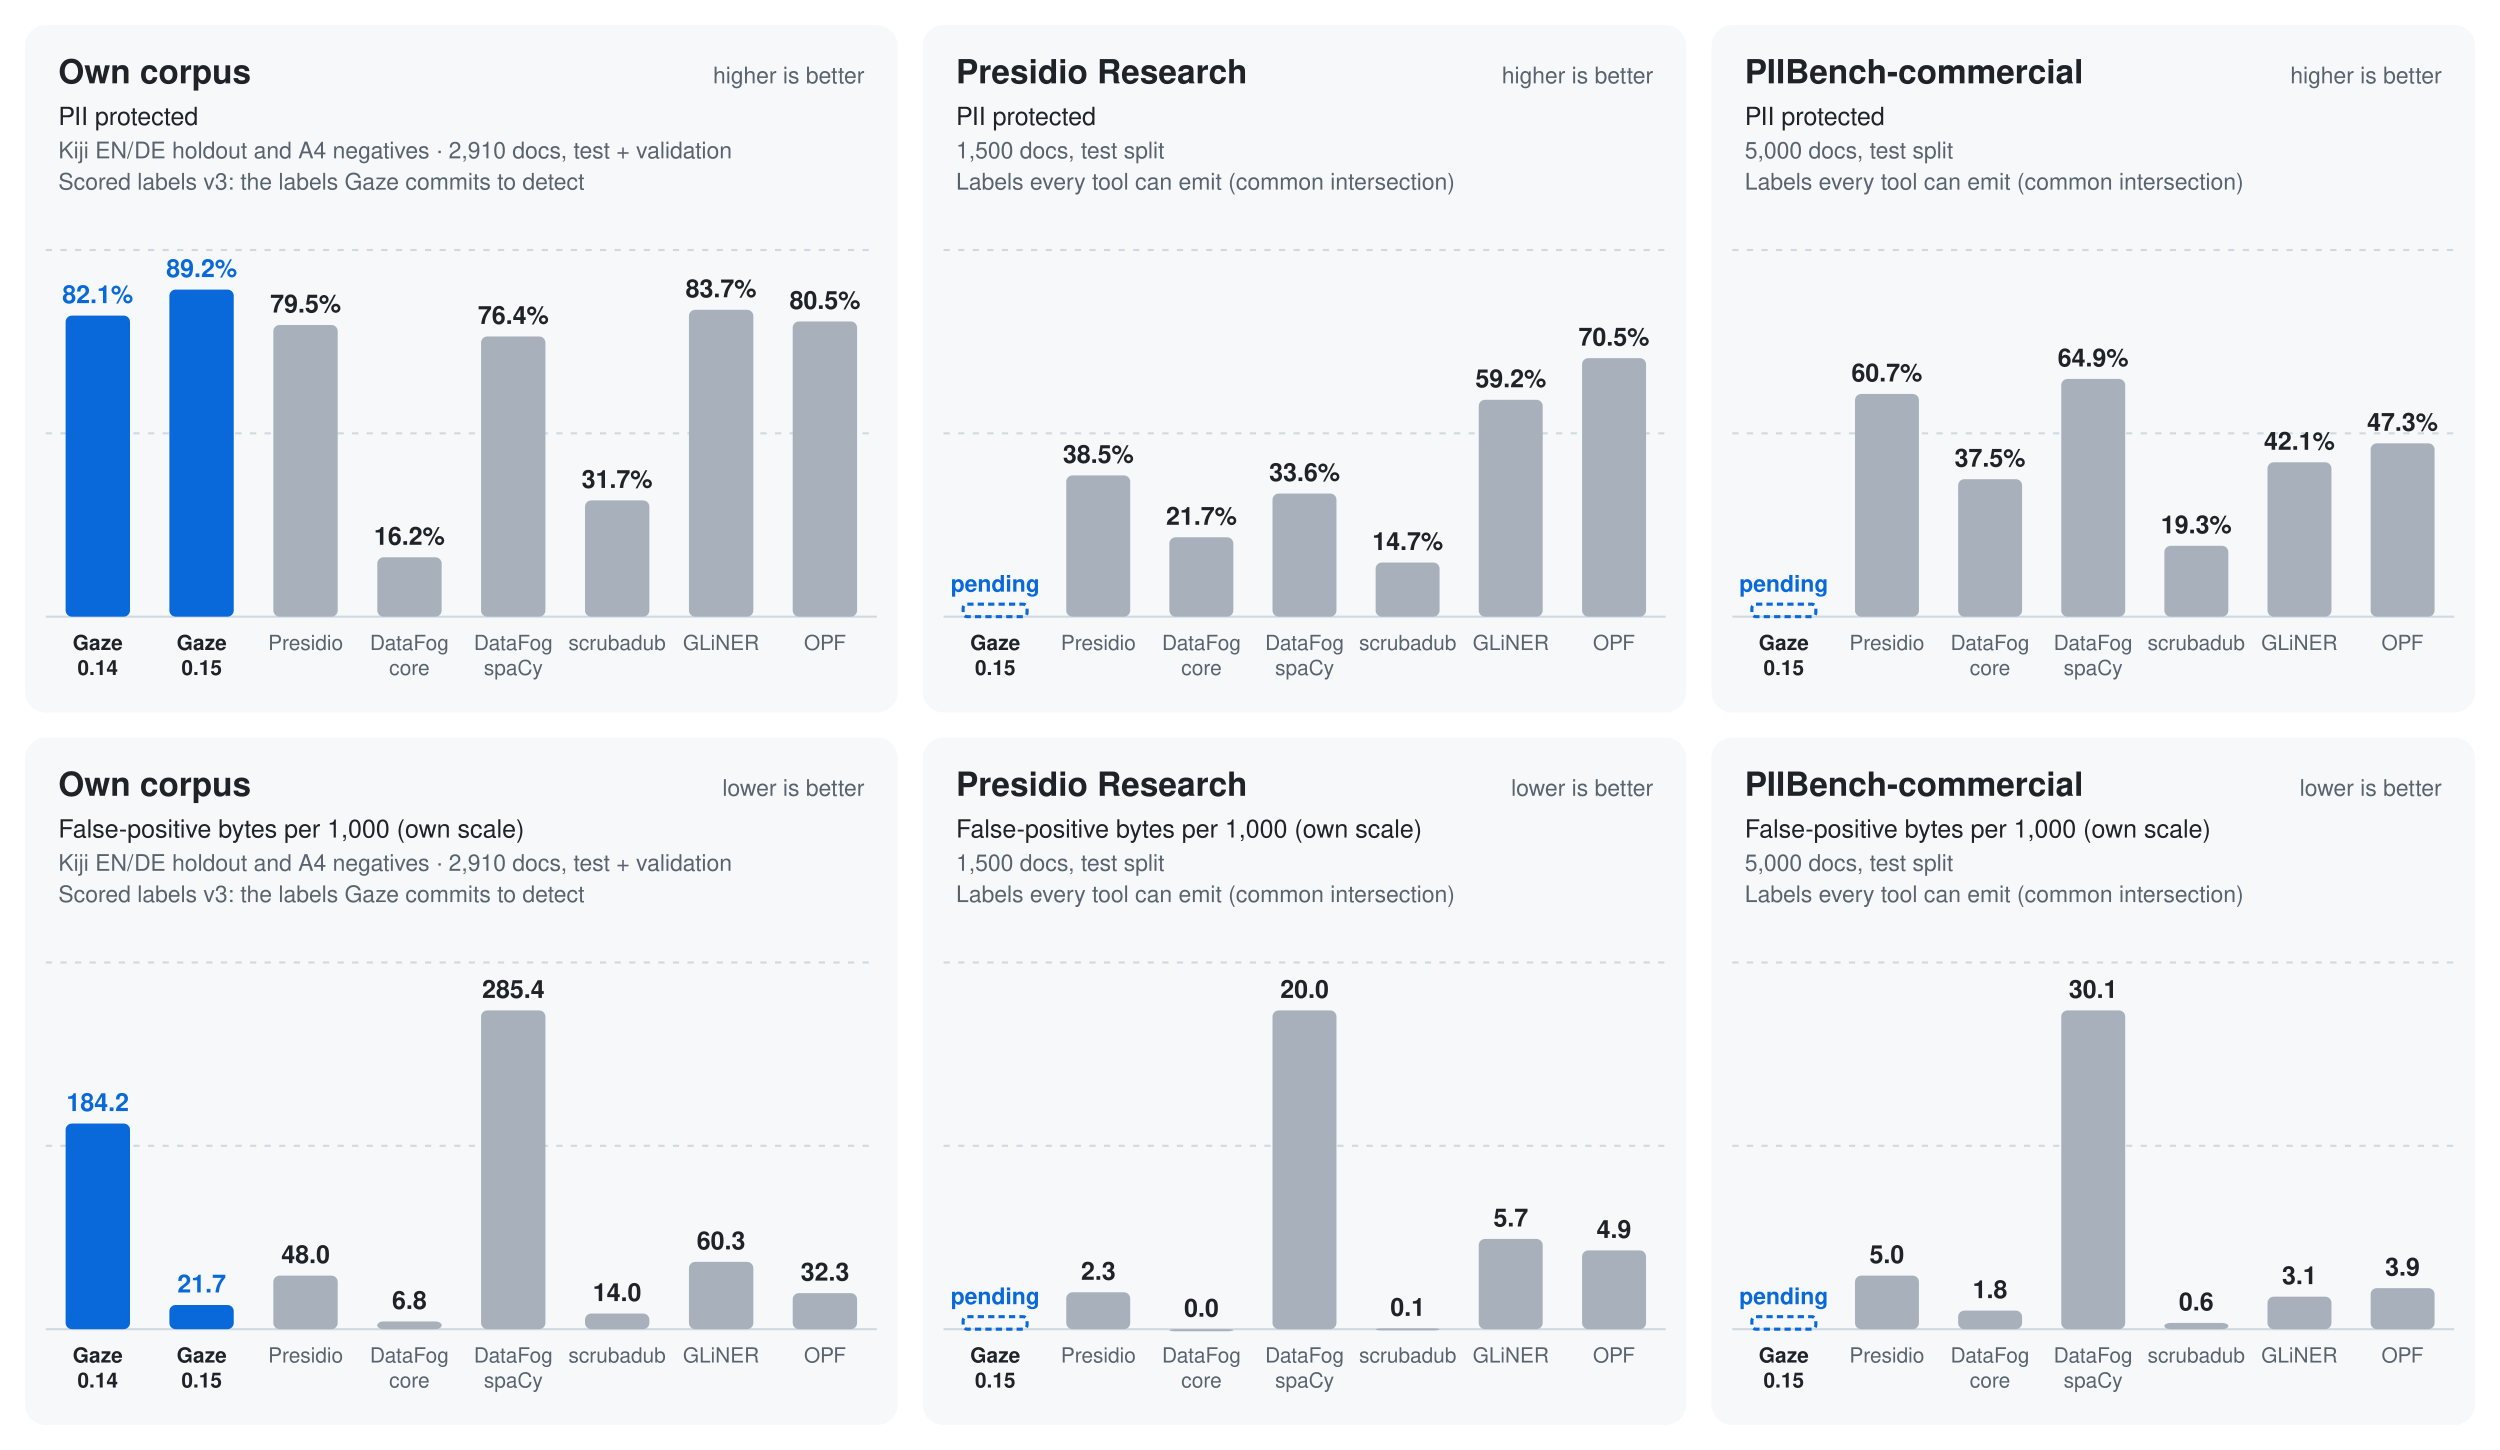
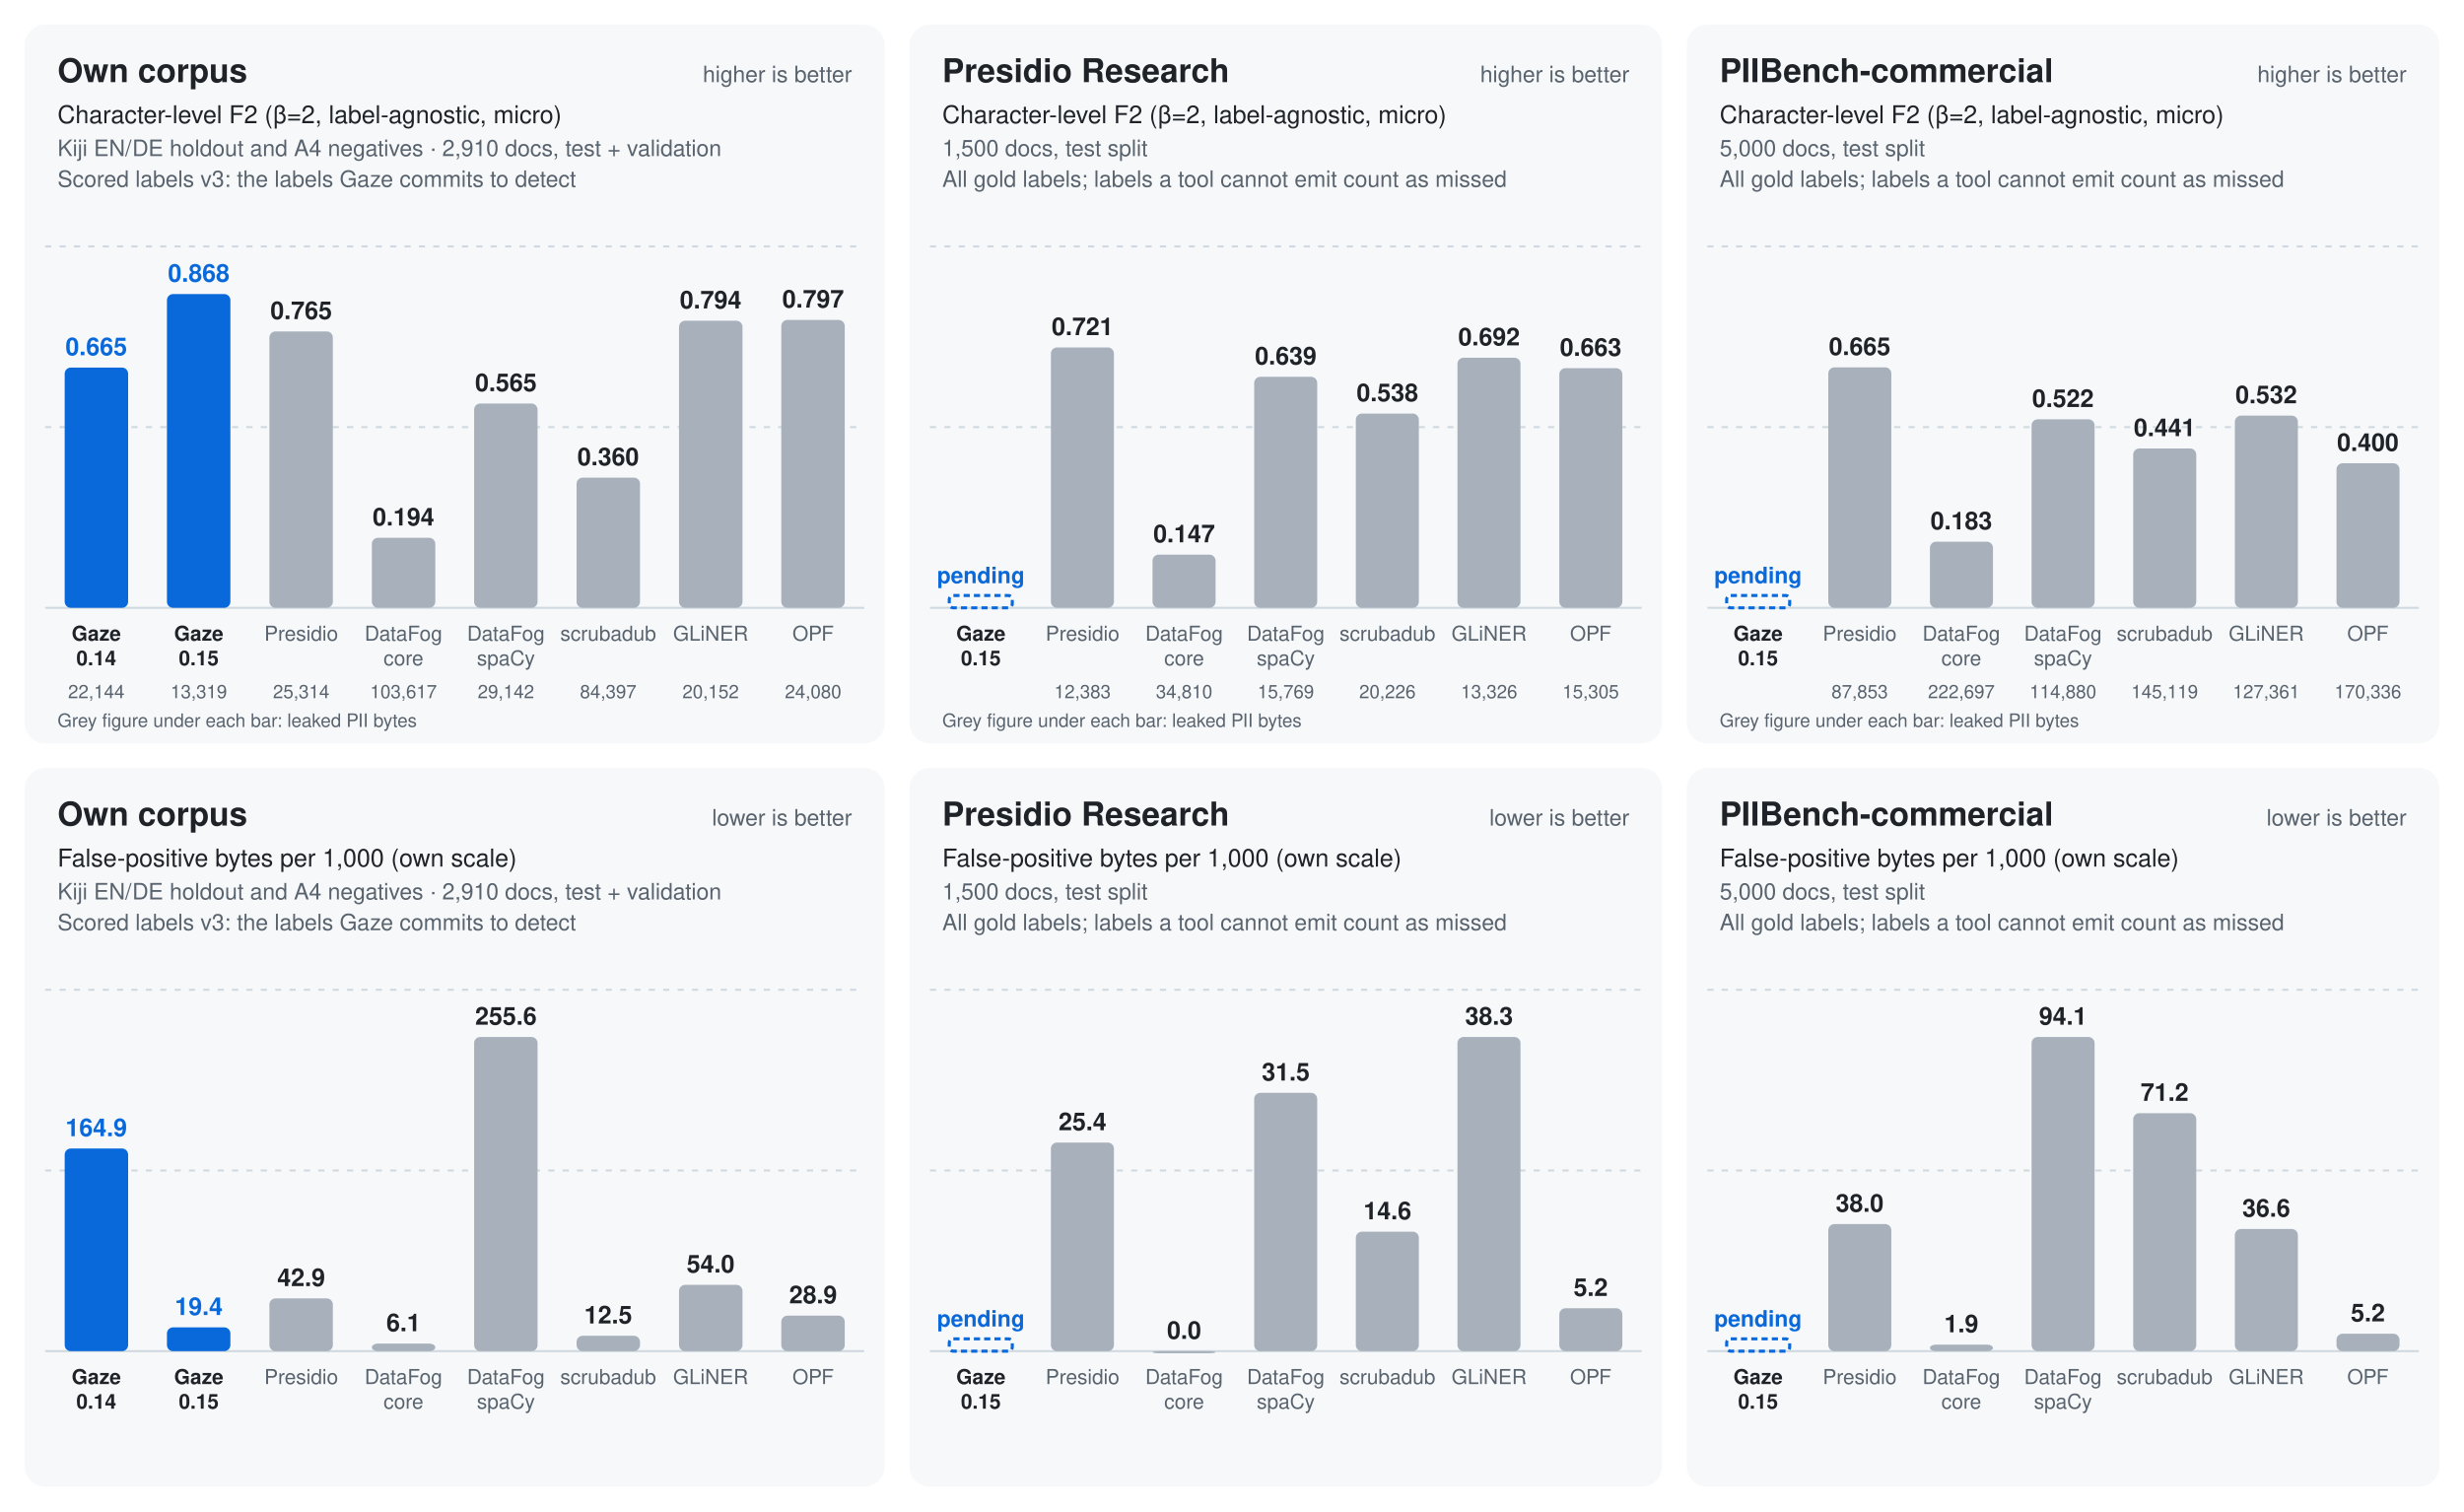
- <svg xmlns="http://www.w3.org/2000/svg" viewBox="0 0 1200 696" width="1200" height="696" font-family="-apple-system,BlinkMacSystemFont,'Segoe UI',Helvetica,Arial,sans-serif" role="img" aria-label="Benchmark panels for own corpus, Presidio Research and PIIBench-commercial: PII protected percent (higher is better) and false-positive bytes per 1,000 bytes (lower is better), Gaze release against declared competitor configurations.">
-   <rect x="12.0" y="12" width="418.9" height="330" rx="10" fill="#f6f8fa" />
+ <svg xmlns="http://www.w3.org/2000/svg" viewBox="0 0 1200 736" width="1200" height="736" font-family="-apple-system,BlinkMacSystemFont,'Segoe UI',Helvetica,Arial,sans-serif" role="img" aria-label="Benchmark panels for own corpus, Presidio Research and PIIBench-commercial: character-level F2 (higher is better) with leaked PII bytes under each bar, and false-positive bytes per 1,000 bytes (lower is better), Gaze release against declared competitor configurations.">
+   <rect x="12.0" y="12" width="418.9" height="350" rx="10" fill="#f6f8fa" />
  <text x="28.0" y="40" font-size="16" font-weight="700" fill="#1f2328">Own corpus</text>
  <text x="414.9" y="40" font-size="11" text-anchor="end" fill="#59636e">higher is better</text>
-   <text x="28.0" y="60" font-size="12" fill="#1f2328">PII protected</text>
+   <text x="28.0" y="60" font-size="12" fill="#1f2328">Character-level F2 (β=2, label-agnostic, micro)</text>
  <text x="28.0" y="76" font-size="11" fill="#59636e">Kiji EN/DE holdout and A4 negatives · 2,910 docs, test + validation</text>
  <text x="28.0" y="91" font-size="11" fill="#59636e">Scored labels v3: the labels Gaze commits to detect</text>
  <line x1="22.0" x2="420.9" y1="296.0" y2="296.0" stroke="#d1d9e0" stroke-width="1" />
  <line x1="22.0" x2="420.9" y1="208.0" y2="208.0" stroke="#d1d9e0" stroke-width="1" stroke-dasharray="3 4" />
  <line x1="22.0" x2="420.9" y1="120.0" y2="120.0" stroke="#d1d9e0" stroke-width="1" stroke-dasharray="3 4" />
-   <rect x="31.5" y="151.5" width="30.9" height="144.5" rx="3" fill="#0969da" />
-   <text x="46.9" y="145.5" font-size="12" font-weight="700" text-anchor="middle" fill="#0969da">82.1%</text>
+   <rect x="31.5" y="179.0" width="30.9" height="117.0" rx="3" fill="#0969da" />
+   <text x="46.9" y="173.0" font-size="12" font-weight="700" text-anchor="middle" fill="#0969da">0.665</text>
  <text x="46.9" y="312" font-size="10" font-weight="600" text-anchor="middle" fill="#1f2328">Gaze</text>
  <text x="46.9" y="324" font-size="10" font-weight="600" text-anchor="middle" fill="#1f2328">0.14</text>
-   <rect x="81.3" y="139.0" width="30.9" height="157.0" rx="3" fill="#0969da" />
-   <text x="96.8" y="133.0" font-size="12" font-weight="700" text-anchor="middle" fill="#0969da">89.2%</text>
+   <text x="46.9" y="340.0" font-size="9" text-anchor="middle" fill="#59636e">22,144</text>
+   <rect x="81.3" y="143.2" width="30.9" height="152.8" rx="3" fill="#0969da" />
+   <text x="96.8" y="137.2" font-size="12" font-weight="700" text-anchor="middle" fill="#0969da">0.868</text>
  <text x="96.8" y="312" font-size="10" font-weight="600" text-anchor="middle" fill="#1f2328">Gaze</text>
  <text x="96.8" y="324" font-size="10" font-weight="600" text-anchor="middle" fill="#1f2328">0.15</text>
-   <rect x="131.2" y="156.0" width="30.9" height="140.0" rx="3" fill="#a8b1bb" />
-   <text x="146.7" y="150.0" font-size="12" font-weight="700" text-anchor="middle" fill="#1f2328">79.5%</text>
+   <text x="96.8" y="340.0" font-size="9" text-anchor="middle" fill="#59636e">13,319</text>
+   <rect x="131.2" y="161.4" width="30.9" height="134.6" rx="3" fill="#a8b1bb" />
+   <text x="146.7" y="155.4" font-size="12" font-weight="700" text-anchor="middle" fill="#1f2328">0.765</text>
  <text x="146.7" y="312" font-size="10" font-weight="400" text-anchor="middle" fill="#59636e" textLength="43.9" lengthAdjust="spacingAndGlyphs">Presidio</text>
-   <rect x="181.1" y="267.5" width="30.9" height="28.5" rx="3" fill="#a8b1bb" />
-   <text x="196.5" y="261.5" font-size="12" font-weight="700" text-anchor="middle" fill="#1f2328">16.2%</text>
+   <text x="146.7" y="340.0" font-size="9" text-anchor="middle" fill="#59636e">25,314</text>
+   <rect x="181.1" y="261.9" width="30.9" height="34.1" rx="3" fill="#a8b1bb" />
+   <text x="196.5" y="255.9" font-size="12" font-weight="700" text-anchor="middle" fill="#1f2328">0.194</text>
  <text x="196.5" y="312" font-size="10" font-weight="400" text-anchor="middle" fill="#59636e">DataFog</text>
  <text x="196.5" y="324" font-size="10" font-weight="400" text-anchor="middle" fill="#59636e">core</text>
-   <rect x="230.9" y="161.5" width="30.9" height="134.5" rx="3" fill="#a8b1bb" />
-   <text x="246.4" y="155.5" font-size="12" font-weight="700" text-anchor="middle" fill="#1f2328">76.4%</text>
+   <text x="196.5" y="340.0" font-size="9" text-anchor="middle" fill="#59636e">103,617</text>
+   <rect x="230.9" y="196.5" width="30.9" height="99.5" rx="3" fill="#a8b1bb" />
+   <text x="246.4" y="190.5" font-size="12" font-weight="700" text-anchor="middle" fill="#1f2328">0.565</text>
  <text x="246.4" y="312" font-size="10" font-weight="400" text-anchor="middle" fill="#59636e">DataFog</text>
  <text x="246.4" y="324" font-size="10" font-weight="400" text-anchor="middle" fill="#59636e">spaCy</text>
-   <rect x="280.8" y="240.2" width="30.9" height="55.8" rx="3" fill="#a8b1bb" />
-   <text x="296.2" y="234.2" font-size="12" font-weight="700" text-anchor="middle" fill="#1f2328">31.7%</text>
+   <text x="246.4" y="340.0" font-size="9" text-anchor="middle" fill="#59636e">29,142</text>
+   <rect x="280.8" y="232.6" width="30.9" height="63.4" rx="3" fill="#a8b1bb" />
+   <text x="296.2" y="226.6" font-size="12" font-weight="700" text-anchor="middle" fill="#1f2328">0.360</text>
  <text x="296.2" y="312" font-size="10" font-weight="400" text-anchor="middle" fill="#59636e" textLength="43.9" lengthAdjust="spacingAndGlyphs">scrubadub</text>
-   <rect x="330.7" y="148.7" width="30.9" height="147.3" rx="3" fill="#a8b1bb" />
-   <text x="346.1" y="142.7" font-size="12" font-weight="700" text-anchor="middle" fill="#1f2328">83.7%</text>
+   <text x="296.2" y="340.0" font-size="9" text-anchor="middle" fill="#59636e">84,397</text>
+   <rect x="330.7" y="156.2" width="30.9" height="139.8" rx="3" fill="#a8b1bb" />
+   <text x="346.1" y="150.2" font-size="12" font-weight="700" text-anchor="middle" fill="#1f2328">0.794</text>
  <text x="346.1" y="312" font-size="10" font-weight="400" text-anchor="middle" fill="#59636e">GLiNER</text>
-   <rect x="380.5" y="154.3" width="30.9" height="141.7" rx="3" fill="#a8b1bb" />
-   <text x="396.0" y="148.3" font-size="12" font-weight="700" text-anchor="middle" fill="#1f2328">80.5%</text>
+   <text x="346.1" y="340.0" font-size="9" text-anchor="middle" fill="#59636e">20,152</text>
+   <rect x="380.5" y="155.8" width="30.9" height="140.2" rx="3" fill="#a8b1bb" />
+   <text x="396.0" y="149.8" font-size="12" font-weight="700" text-anchor="middle" fill="#1f2328">0.797</text>
  <text x="396.0" y="312" font-size="10" font-weight="400" text-anchor="middle" fill="#59636e">OPF</text>
-   <rect x="442.9" y="12" width="366.5" height="330" rx="10" fill="#f6f8fa" />
+   <text x="396.0" y="340.0" font-size="9" text-anchor="middle" fill="#59636e">24,080</text>
+   <text x="28.0" y="354" font-size="9" fill="#59636e">Grey figure under each bar: leaked PII bytes</text>
+   <rect x="442.9" y="12" width="366.5" height="350" rx="10" fill="#f6f8fa" />
  <text x="458.9" y="40" font-size="16" font-weight="700" fill="#1f2328">Presidio Research</text>
  <text x="793.5" y="40" font-size="11" text-anchor="end" fill="#59636e">higher is better</text>
-   <text x="458.9" y="60" font-size="12" fill="#1f2328">PII protected</text>
+   <text x="458.9" y="60" font-size="12" fill="#1f2328">Character-level F2 (β=2, label-agnostic, micro)</text>
  <text x="458.9" y="76" font-size="11" fill="#59636e">1,500 docs, test split</text>
-   <text x="458.9" y="91" font-size="11" fill="#59636e">Labels every tool can emit (common intersection)</text>
+   <text x="458.9" y="91" font-size="11" fill="#59636e">All gold labels; labels a tool cannot emit count as missed</text>
  <line x1="452.9" x2="799.5" y1="296.0" y2="296.0" stroke="#d1d9e0" stroke-width="1" />
  <line x1="452.9" x2="799.5" y1="208.0" y2="208.0" stroke="#d1d9e0" stroke-width="1" stroke-dasharray="3 4" />
  <line x1="452.9" x2="799.5" y1="120.0" y2="120.0" stroke="#d1d9e0" stroke-width="1" stroke-dasharray="3 4" />
  <rect x="462.3" y="290.0" width="30.7" height="6" rx="2" fill="none" stroke="#0969da" stroke-width="1.5" stroke-dasharray="3 2" />
  <text x="477.7" y="284.0" font-size="11" font-weight="700" text-anchor="middle" fill="#0969da">pending</text>
  <text x="477.7" y="312" font-size="10" font-weight="600" text-anchor="middle" fill="#1f2328">Gaze</text>
  <text x="477.7" y="324" font-size="10" font-weight="600" text-anchor="middle" fill="#1f2328">0.15</text>
-   <rect x="511.8" y="228.2" width="30.7" height="67.8" rx="3" fill="#a8b1bb" />
-   <text x="527.2" y="222.2" font-size="12" font-weight="700" text-anchor="middle" fill="#1f2328">38.5%</text>
+   <rect x="511.8" y="169.2" width="30.7" height="126.8" rx="3" fill="#a8b1bb" />
+   <text x="527.2" y="163.2" font-size="12" font-weight="700" text-anchor="middle" fill="#1f2328">0.721</text>
  <text x="527.2" y="312" font-size="10" font-weight="400" text-anchor="middle" fill="#59636e" textLength="43.5" lengthAdjust="spacingAndGlyphs">Presidio</text>
-   <rect x="561.3" y="257.9" width="30.7" height="38.1" rx="3" fill="#a8b1bb" />
-   <text x="576.7" y="251.9" font-size="12" font-weight="700" text-anchor="middle" fill="#1f2328">21.7%</text>
+   <text x="527.2" y="340.0" font-size="9" text-anchor="middle" fill="#59636e">12,383</text>
+   <rect x="561.3" y="270.1" width="30.7" height="25.9" rx="3" fill="#a8b1bb" />
+   <text x="576.7" y="264.1" font-size="12" font-weight="700" text-anchor="middle" fill="#1f2328">0.147</text>
  <text x="576.7" y="312" font-size="10" font-weight="400" text-anchor="middle" fill="#59636e">DataFog</text>
  <text x="576.7" y="324" font-size="10" font-weight="400" text-anchor="middle" fill="#59636e">core</text>
-   <rect x="610.8" y="236.9" width="30.7" height="59.1" rx="3" fill="#a8b1bb" />
-   <text x="626.2" y="230.9" font-size="12" font-weight="700" text-anchor="middle" fill="#1f2328">33.6%</text>
+   <text x="576.7" y="340.0" font-size="9" text-anchor="middle" fill="#59636e">34,810</text>
+   <rect x="610.8" y="183.5" width="30.7" height="112.5" rx="3" fill="#a8b1bb" />
+   <text x="626.2" y="177.5" font-size="12" font-weight="700" text-anchor="middle" fill="#1f2328">0.639</text>
  <text x="626.2" y="312" font-size="10" font-weight="400" text-anchor="middle" fill="#59636e">DataFog</text>
  <text x="626.2" y="324" font-size="10" font-weight="400" text-anchor="middle" fill="#59636e">spaCy</text>
-   <rect x="660.3" y="270.0" width="30.7" height="26.0" rx="3" fill="#a8b1bb" />
-   <text x="675.7" y="264.0" font-size="12" font-weight="700" text-anchor="middle" fill="#1f2328">14.7%</text>
+   <text x="626.2" y="340.0" font-size="9" text-anchor="middle" fill="#59636e">15,769</text>
+   <rect x="660.3" y="201.4" width="30.7" height="94.6" rx="3" fill="#a8b1bb" />
+   <text x="675.7" y="195.4" font-size="12" font-weight="700" text-anchor="middle" fill="#1f2328">0.538</text>
  <text x="675.7" y="312" font-size="10" font-weight="400" text-anchor="middle" fill="#59636e" textLength="43.5" lengthAdjust="spacingAndGlyphs">scrubadub</text>
-   <rect x="709.8" y="191.9" width="30.7" height="104.1" rx="3" fill="#a8b1bb" />
-   <text x="725.2" y="185.9" font-size="12" font-weight="700" text-anchor="middle" fill="#1f2328">59.2%</text>
+   <text x="675.7" y="340.0" font-size="9" text-anchor="middle" fill="#59636e">20,226</text>
+   <rect x="709.8" y="174.2" width="30.7" height="121.8" rx="3" fill="#a8b1bb" />
+   <text x="725.2" y="168.2" font-size="12" font-weight="700" text-anchor="middle" fill="#1f2328">0.692</text>
  <text x="725.2" y="312" font-size="10" font-weight="400" text-anchor="middle" fill="#59636e">GLiNER</text>
-   <rect x="759.4" y="171.9" width="30.7" height="124.1" rx="3" fill="#a8b1bb" />
-   <text x="774.7" y="165.9" font-size="12" font-weight="700" text-anchor="middle" fill="#1f2328">70.5%</text>
+   <text x="725.2" y="340.0" font-size="9" text-anchor="middle" fill="#59636e">13,326</text>
+   <rect x="759.4" y="179.3" width="30.7" height="116.7" rx="3" fill="#a8b1bb" />
+   <text x="774.7" y="173.3" font-size="12" font-weight="700" text-anchor="middle" fill="#1f2328">0.663</text>
  <text x="774.7" y="312" font-size="10" font-weight="400" text-anchor="middle" fill="#59636e">OPF</text>
-   <rect x="821.5" y="12" width="366.5" height="330" rx="10" fill="#f6f8fa" />
+   <text x="774.7" y="340.0" font-size="9" text-anchor="middle" fill="#59636e">15,305</text>
+   <text x="458.9" y="354" font-size="9" fill="#59636e">Grey figure under each bar: leaked PII bytes</text>
+   <rect x="821.5" y="12" width="366.5" height="350" rx="10" fill="#f6f8fa" />
  <text x="837.5" y="40" font-size="16" font-weight="700" fill="#1f2328">PIIBench-commercial</text>
  <text x="1172.0" y="40" font-size="11" text-anchor="end" fill="#59636e">higher is better</text>
-   <text x="837.5" y="60" font-size="12" fill="#1f2328">PII protected</text>
+   <text x="837.5" y="60" font-size="12" fill="#1f2328">Character-level F2 (β=2, label-agnostic, micro)</text>
  <text x="837.5" y="76" font-size="11" fill="#59636e">5,000 docs, test split</text>
-   <text x="837.5" y="91" font-size="11" fill="#59636e">Labels every tool can emit (common intersection)</text>
+   <text x="837.5" y="91" font-size="11" fill="#59636e">All gold labels; labels a tool cannot emit count as missed</text>
  <line x1="831.5" x2="1178.0" y1="296.0" y2="296.0" stroke="#d1d9e0" stroke-width="1" />
  <line x1="831.5" x2="1178.0" y1="208.0" y2="208.0" stroke="#d1d9e0" stroke-width="1" stroke-dasharray="3 4" />
  <line x1="831.5" x2="1178.0" y1="120.0" y2="120.0" stroke="#d1d9e0" stroke-width="1" stroke-dasharray="3 4" />
  <rect x="840.9" y="290.0" width="30.7" height="6" rx="2" fill="none" stroke="#0969da" stroke-width="1.5" stroke-dasharray="3 2" />
  <text x="856.2" y="284.0" font-size="11" font-weight="700" text-anchor="middle" fill="#0969da">pending</text>
  <text x="856.2" y="312" font-size="10" font-weight="600" text-anchor="middle" fill="#1f2328">Gaze</text>
  <text x="856.2" y="324" font-size="10" font-weight="600" text-anchor="middle" fill="#1f2328">0.15</text>
-   <rect x="890.4" y="189.1" width="30.7" height="106.9" rx="3" fill="#a8b1bb" />
-   <text x="905.7" y="183.1" font-size="12" font-weight="700" text-anchor="middle" fill="#1f2328">60.7%</text>
+   <rect x="890.4" y="178.9" width="30.7" height="117.1" rx="3" fill="#a8b1bb" />
+   <text x="905.7" y="172.9" font-size="12" font-weight="700" text-anchor="middle" fill="#1f2328">0.665</text>
  <text x="905.7" y="312" font-size="10" font-weight="400" text-anchor="middle" fill="#59636e" textLength="43.5" lengthAdjust="spacingAndGlyphs">Presidio</text>
-   <rect x="939.9" y="230.0" width="30.7" height="66.0" rx="3" fill="#a8b1bb" />
-   <text x="955.2" y="224.0" font-size="12" font-weight="700" text-anchor="middle" fill="#1f2328">37.5%</text>
+   <text x="905.7" y="340.0" font-size="9" text-anchor="middle" fill="#59636e">87,853</text>
+   <rect x="939.9" y="263.8" width="30.7" height="32.2" rx="3" fill="#a8b1bb" />
+   <text x="955.2" y="257.8" font-size="12" font-weight="700" text-anchor="middle" fill="#1f2328">0.183</text>
  <text x="955.2" y="312" font-size="10" font-weight="400" text-anchor="middle" fill="#59636e">DataFog</text>
  <text x="955.2" y="324" font-size="10" font-weight="400" text-anchor="middle" fill="#59636e">core</text>
-   <rect x="989.4" y="181.9" width="30.7" height="114.1" rx="3" fill="#a8b1bb" />
-   <text x="1004.7" y="175.9" font-size="12" font-weight="700" text-anchor="middle" fill="#1f2328">64.9%</text>
+   <text x="955.2" y="340.0" font-size="9" text-anchor="middle" fill="#59636e">222,697</text>
+   <rect x="989.4" y="204.2" width="30.7" height="91.8" rx="3" fill="#a8b1bb" />
+   <text x="1004.7" y="198.2" font-size="12" font-weight="700" text-anchor="middle" fill="#1f2328">0.522</text>
  <text x="1004.7" y="312" font-size="10" font-weight="400" text-anchor="middle" fill="#59636e">DataFog</text>
  <text x="1004.7" y="324" font-size="10" font-weight="400" text-anchor="middle" fill="#59636e">spaCy</text>
-   <rect x="1038.9" y="262.0" width="30.7" height="34.0" rx="3" fill="#a8b1bb" />
-   <text x="1054.2" y="256.0" font-size="12" font-weight="700" text-anchor="middle" fill="#1f2328">19.3%</text>
+   <text x="1004.7" y="340.0" font-size="9" text-anchor="middle" fill="#59636e">114,880</text>
+   <rect x="1038.9" y="218.4" width="30.7" height="77.6" rx="3" fill="#a8b1bb" />
+   <text x="1054.2" y="212.4" font-size="12" font-weight="700" text-anchor="middle" fill="#1f2328">0.441</text>
  <text x="1054.2" y="312" font-size="10" font-weight="400" text-anchor="middle" fill="#59636e" textLength="43.5" lengthAdjust="spacingAndGlyphs">scrubadub</text>
-   <rect x="1088.4" y="221.9" width="30.7" height="74.1" rx="3" fill="#a8b1bb" />
-   <text x="1103.7" y="215.9" font-size="12" font-weight="700" text-anchor="middle" fill="#1f2328">42.1%</text>
+   <text x="1054.2" y="340.0" font-size="9" text-anchor="middle" fill="#59636e">145,119</text>
+   <rect x="1088.4" y="202.4" width="30.7" height="93.6" rx="3" fill="#a8b1bb" />
+   <text x="1103.7" y="196.4" font-size="12" font-weight="700" text-anchor="middle" fill="#1f2328">0.532</text>
  <text x="1103.7" y="312" font-size="10" font-weight="400" text-anchor="middle" fill="#59636e">GLiNER</text>
-   <rect x="1137.9" y="212.8" width="30.7" height="83.2" rx="3" fill="#a8b1bb" />
-   <text x="1153.2" y="206.8" font-size="12" font-weight="700" text-anchor="middle" fill="#1f2328">47.3%</text>
+   <text x="1103.7" y="340.0" font-size="9" text-anchor="middle" fill="#59636e">127,361</text>
+   <rect x="1137.9" y="225.6" width="30.7" height="70.4" rx="3" fill="#a8b1bb" />
+   <text x="1153.2" y="219.6" font-size="12" font-weight="700" text-anchor="middle" fill="#1f2328">0.400</text>
  <text x="1153.2" y="312" font-size="10" font-weight="400" text-anchor="middle" fill="#59636e">OPF</text>
-   <rect x="12.0" y="354" width="418.9" height="330" rx="10" fill="#f6f8fa" />
-   <text x="28.0" y="382" font-size="16" font-weight="700" fill="#1f2328">Own corpus</text>
-   <text x="414.9" y="382" font-size="11" text-anchor="end" fill="#59636e">lower is better</text>
-   <text x="28.0" y="402" font-size="12" fill="#1f2328">False-positive bytes per 1,000 (own scale)</text>
-   <text x="28.0" y="418" font-size="11" fill="#59636e">Kiji EN/DE holdout and A4 negatives · 2,910 docs, test + validation</text>
-   <text x="28.0" y="433" font-size="11" fill="#59636e">Scored labels v3: the labels Gaze commits to detect</text>
-   <line x1="22.0" x2="420.9" y1="638.0" y2="638.0" stroke="#d1d9e0" stroke-width="1" />
-   <line x1="22.0" x2="420.9" y1="550.0" y2="550.0" stroke="#d1d9e0" stroke-width="1" stroke-dasharray="3 4" />
-   <line x1="22.0" x2="420.9" y1="462.0" y2="462.0" stroke="#d1d9e0" stroke-width="1" stroke-dasharray="3 4" />
-   <rect x="31.5" y="539.3" width="30.9" height="98.7" rx="3" fill="#0969da" />
-   <text x="46.9" y="533.3" font-size="12" font-weight="700" text-anchor="middle" fill="#0969da">184.2</text>
-   <text x="46.9" y="654" font-size="10" font-weight="600" text-anchor="middle" fill="#1f2328">Gaze</text>
-   <text x="46.9" y="666" font-size="10" font-weight="600" text-anchor="middle" fill="#1f2328">0.14</text>
-   <rect x="81.3" y="626.4" width="30.9" height="11.6" rx="3" fill="#0969da" />
-   <text x="96.8" y="620.4" font-size="12" font-weight="700" text-anchor="middle" fill="#0969da">21.7</text>
-   <text x="96.8" y="654" font-size="10" font-weight="600" text-anchor="middle" fill="#1f2328">Gaze</text>
-   <text x="96.8" y="666" font-size="10" font-weight="600" text-anchor="middle" fill="#1f2328">0.15</text>
-   <rect x="131.2" y="612.3" width="30.9" height="25.7" rx="3" fill="#a8b1bb" />
-   <text x="146.7" y="606.3" font-size="12" font-weight="700" text-anchor="middle" fill="#1f2328">48.0</text>
-   <text x="146.7" y="654" font-size="10" font-weight="400" text-anchor="middle" fill="#59636e" textLength="43.9" lengthAdjust="spacingAndGlyphs">Presidio</text>
-   <rect x="181.1" y="634.3" width="30.9" height="3.7" rx="3" fill="#a8b1bb" />
-   <text x="196.5" y="628.3" font-size="12" font-weight="700" text-anchor="middle" fill="#1f2328">6.8</text>
-   <text x="196.5" y="654" font-size="10" font-weight="400" text-anchor="middle" fill="#59636e">DataFog</text>
-   <text x="196.5" y="666" font-size="10" font-weight="400" text-anchor="middle" fill="#59636e">core</text>
-   <rect x="230.9" y="485.0" width="30.9" height="153.0" rx="3" fill="#a8b1bb" />
-   <text x="246.4" y="479.0" font-size="12" font-weight="700" text-anchor="middle" fill="#1f2328">285.4</text>
-   <text x="246.4" y="654" font-size="10" font-weight="400" text-anchor="middle" fill="#59636e">DataFog</text>
-   <text x="246.4" y="666" font-size="10" font-weight="400" text-anchor="middle" fill="#59636e">spaCy</text>
-   <rect x="280.8" y="630.5" width="30.9" height="7.5" rx="3" fill="#a8b1bb" />
-   <text x="296.2" y="624.5" font-size="12" font-weight="700" text-anchor="middle" fill="#1f2328">14.0</text>
-   <text x="296.2" y="654" font-size="10" font-weight="400" text-anchor="middle" fill="#59636e" textLength="43.9" lengthAdjust="spacingAndGlyphs">scrubadub</text>
-   <rect x="330.7" y="605.7" width="30.9" height="32.3" rx="3" fill="#a8b1bb" />
-   <text x="346.1" y="599.7" font-size="12" font-weight="700" text-anchor="middle" fill="#1f2328">60.3</text>
-   <text x="346.1" y="654" font-size="10" font-weight="400" text-anchor="middle" fill="#59636e">GLiNER</text>
-   <rect x="380.5" y="620.7" width="30.9" height="17.3" rx="3" fill="#a8b1bb" />
-   <text x="396.0" y="614.7" font-size="12" font-weight="700" text-anchor="middle" fill="#1f2328">32.3</text>
-   <text x="396.0" y="654" font-size="10" font-weight="400" text-anchor="middle" fill="#59636e">OPF</text>
-   <rect x="442.9" y="354" width="366.5" height="330" rx="10" fill="#f6f8fa" />
-   <text x="458.9" y="382" font-size="16" font-weight="700" fill="#1f2328">Presidio Research</text>
-   <text x="793.5" y="382" font-size="11" text-anchor="end" fill="#59636e">lower is better</text>
-   <text x="458.9" y="402" font-size="12" fill="#1f2328">False-positive bytes per 1,000 (own scale)</text>
-   <text x="458.9" y="418" font-size="11" fill="#59636e">1,500 docs, test split</text>
-   <text x="458.9" y="433" font-size="11" fill="#59636e">Labels every tool can emit (common intersection)</text>
-   <line x1="452.9" x2="799.5" y1="638.0" y2="638.0" stroke="#d1d9e0" stroke-width="1" />
-   <line x1="452.9" x2="799.5" y1="550.0" y2="550.0" stroke="#d1d9e0" stroke-width="1" stroke-dasharray="3 4" />
-   <line x1="452.9" x2="799.5" y1="462.0" y2="462.0" stroke="#d1d9e0" stroke-width="1" stroke-dasharray="3 4" />
-   <rect x="462.3" y="632.0" width="30.7" height="6" rx="2" fill="none" stroke="#0969da" stroke-width="1.5" stroke-dasharray="3 2" />
-   <text x="477.7" y="626.0" font-size="11" font-weight="700" text-anchor="middle" fill="#0969da">pending</text>
-   <text x="477.7" y="654" font-size="10" font-weight="600" text-anchor="middle" fill="#1f2328">Gaze</text>
-   <text x="477.7" y="666" font-size="10" font-weight="600" text-anchor="middle" fill="#1f2328">0.15</text>
-   <rect x="511.8" y="620.3" width="30.7" height="17.7" rx="3" fill="#a8b1bb" />
-   <text x="527.2" y="614.3" font-size="12" font-weight="700" text-anchor="middle" fill="#1f2328">2.3</text>
-   <text x="527.2" y="654" font-size="10" font-weight="400" text-anchor="middle" fill="#59636e" textLength="43.5" lengthAdjust="spacingAndGlyphs">Presidio</text>
-   <rect x="561.3" y="638.0" width="30.7" height="1.0" rx="3" fill="#a8b1bb" />
-   <text x="576.7" y="632.0" font-size="12" font-weight="700" text-anchor="middle" fill="#1f2328">0.0</text>
-   <text x="576.7" y="654" font-size="10" font-weight="400" text-anchor="middle" fill="#59636e">DataFog</text>
-   <text x="576.7" y="666" font-size="10" font-weight="400" text-anchor="middle" fill="#59636e">core</text>
-   <rect x="610.8" y="485.0" width="30.7" height="153.0" rx="3" fill="#a8b1bb" />
-   <text x="626.2" y="479.0" font-size="12" font-weight="700" text-anchor="middle" fill="#1f2328">20.0</text>
-   <text x="626.2" y="654" font-size="10" font-weight="400" text-anchor="middle" fill="#59636e">DataFog</text>
-   <text x="626.2" y="666" font-size="10" font-weight="400" text-anchor="middle" fill="#59636e">spaCy</text>
-   <rect x="660.3" y="637.6" width="30.7" height="1.0" rx="3" fill="#a8b1bb" />
-   <text x="675.7" y="631.6" font-size="12" font-weight="700" text-anchor="middle" fill="#1f2328">0.1</text>
-   <text x="675.7" y="654" font-size="10" font-weight="400" text-anchor="middle" fill="#59636e" textLength="43.5" lengthAdjust="spacingAndGlyphs">scrubadub</text>
-   <rect x="709.8" y="594.7" width="30.7" height="43.3" rx="3" fill="#a8b1bb" />
-   <text x="725.2" y="588.7" font-size="12" font-weight="700" text-anchor="middle" fill="#1f2328">5.7</text>
-   <text x="725.2" y="654" font-size="10" font-weight="400" text-anchor="middle" fill="#59636e">GLiNER</text>
-   <rect x="759.4" y="600.2" width="30.7" height="37.8" rx="3" fill="#a8b1bb" />
-   <text x="774.7" y="594.2" font-size="12" font-weight="700" text-anchor="middle" fill="#1f2328">4.9</text>
-   <text x="774.7" y="654" font-size="10" font-weight="400" text-anchor="middle" fill="#59636e">OPF</text>
-   <rect x="821.5" y="354" width="366.5" height="330" rx="10" fill="#f6f8fa" />
-   <text x="837.5" y="382" font-size="16" font-weight="700" fill="#1f2328">PIIBench-commercial</text>
-   <text x="1172.0" y="382" font-size="11" text-anchor="end" fill="#59636e">lower is better</text>
-   <text x="837.5" y="402" font-size="12" fill="#1f2328">False-positive bytes per 1,000 (own scale)</text>
-   <text x="837.5" y="418" font-size="11" fill="#59636e">5,000 docs, test split</text>
-   <text x="837.5" y="433" font-size="11" fill="#59636e">Labels every tool can emit (common intersection)</text>
-   <line x1="831.5" x2="1178.0" y1="638.0" y2="638.0" stroke="#d1d9e0" stroke-width="1" />
-   <line x1="831.5" x2="1178.0" y1="550.0" y2="550.0" stroke="#d1d9e0" stroke-width="1" stroke-dasharray="3 4" />
-   <line x1="831.5" x2="1178.0" y1="462.0" y2="462.0" stroke="#d1d9e0" stroke-width="1" stroke-dasharray="3 4" />
-   <rect x="840.9" y="632.0" width="30.7" height="6" rx="2" fill="none" stroke="#0969da" stroke-width="1.5" stroke-dasharray="3 2" />
-   <text x="856.2" y="626.0" font-size="11" font-weight="700" text-anchor="middle" fill="#0969da">pending</text>
-   <text x="856.2" y="654" font-size="10" font-weight="600" text-anchor="middle" fill="#1f2328">Gaze</text>
-   <text x="856.2" y="666" font-size="10" font-weight="600" text-anchor="middle" fill="#1f2328">0.15</text>
-   <rect x="890.4" y="612.3" width="30.7" height="25.7" rx="3" fill="#a8b1bb" />
-   <text x="905.7" y="606.3" font-size="12" font-weight="700" text-anchor="middle" fill="#1f2328">5.0</text>
-   <text x="905.7" y="654" font-size="10" font-weight="400" text-anchor="middle" fill="#59636e" textLength="43.5" lengthAdjust="spacingAndGlyphs">Presidio</text>
-   <rect x="939.9" y="629.1" width="30.7" height="8.9" rx="3" fill="#a8b1bb" />
-   <text x="955.2" y="623.1" font-size="12" font-weight="700" text-anchor="middle" fill="#1f2328">1.8</text>
-   <text x="955.2" y="654" font-size="10" font-weight="400" text-anchor="middle" fill="#59636e">DataFog</text>
-   <text x="955.2" y="666" font-size="10" font-weight="400" text-anchor="middle" fill="#59636e">core</text>
-   <rect x="989.4" y="485.0" width="30.7" height="153.0" rx="3" fill="#a8b1bb" />
-   <text x="1004.7" y="479.0" font-size="12" font-weight="700" text-anchor="middle" fill="#1f2328">30.1</text>
-   <text x="1004.7" y="654" font-size="10" font-weight="400" text-anchor="middle" fill="#59636e">DataFog</text>
-   <text x="1004.7" y="666" font-size="10" font-weight="400" text-anchor="middle" fill="#59636e">spaCy</text>
-   <rect x="1038.9" y="635.0" width="30.7" height="3.0" rx="3" fill="#a8b1bb" />
-   <text x="1054.2" y="629.0" font-size="12" font-weight="700" text-anchor="middle" fill="#1f2328">0.6</text>
-   <text x="1054.2" y="654" font-size="10" font-weight="400" text-anchor="middle" fill="#59636e" textLength="43.5" lengthAdjust="spacingAndGlyphs">scrubadub</text>
-   <rect x="1088.4" y="622.4" width="30.7" height="15.6" rx="3" fill="#a8b1bb" />
-   <text x="1103.7" y="616.4" font-size="12" font-weight="700" text-anchor="middle" fill="#1f2328">3.1</text>
-   <text x="1103.7" y="654" font-size="10" font-weight="400" text-anchor="middle" fill="#59636e">GLiNER</text>
-   <rect x="1137.9" y="618.3" width="30.7" height="19.7" rx="3" fill="#a8b1bb" />
-   <text x="1153.2" y="612.3" font-size="12" font-weight="700" text-anchor="middle" fill="#1f2328">3.9</text>
-   <text x="1153.2" y="654" font-size="10" font-weight="400" text-anchor="middle" fill="#59636e">OPF</text>
+   <text x="1153.2" y="340.0" font-size="9" text-anchor="middle" fill="#59636e">170,336</text>
+   <text x="837.5" y="354" font-size="9" fill="#59636e">Grey figure under each bar: leaked PII bytes</text>
+   <rect x="12.0" y="374" width="418.9" height="350" rx="10" fill="#f6f8fa" />
+   <text x="28.0" y="402" font-size="16" font-weight="700" fill="#1f2328">Own corpus</text>
+   <text x="414.9" y="402" font-size="11" text-anchor="end" fill="#59636e">lower is better</text>
+   <text x="28.0" y="422" font-size="12" fill="#1f2328">False-positive bytes per 1,000 (own scale)</text>
+   <text x="28.0" y="438" font-size="11" fill="#59636e">Kiji EN/DE holdout and A4 negatives · 2,910 docs, test + validation</text>
+   <text x="28.0" y="453" font-size="11" fill="#59636e">Scored labels v3: the labels Gaze commits to detect</text>
+   <line x1="22.0" x2="420.9" y1="658.0" y2="658.0" stroke="#d1d9e0" stroke-width="1" />
+   <line x1="22.0" x2="420.9" y1="570.0" y2="570.0" stroke="#d1d9e0" stroke-width="1" stroke-dasharray="3 4" />
+   <line x1="22.0" x2="420.9" y1="482.0" y2="482.0" stroke="#d1d9e0" stroke-width="1" stroke-dasharray="3 4" />
+   <rect x="31.5" y="559.3" width="30.9" height="98.7" rx="3" fill="#0969da" />
+   <text x="46.9" y="553.3" font-size="12" font-weight="700" text-anchor="middle" fill="#0969da">164.9</text>
+   <text x="46.9" y="674" font-size="10" font-weight="600" text-anchor="middle" fill="#1f2328">Gaze</text>
+   <text x="46.9" y="686" font-size="10" font-weight="600" text-anchor="middle" fill="#1f2328">0.14</text>
+   <rect x="81.3" y="646.4" width="30.9" height="11.6" rx="3" fill="#0969da" />
+   <text x="96.8" y="640.4" font-size="12" font-weight="700" text-anchor="middle" fill="#0969da">19.4</text>
+   <text x="96.8" y="674" font-size="10" font-weight="600" text-anchor="middle" fill="#1f2328">Gaze</text>
+   <text x="96.8" y="686" font-size="10" font-weight="600" text-anchor="middle" fill="#1f2328">0.15</text>
+   <rect x="131.2" y="632.3" width="30.9" height="25.7" rx="3" fill="#a8b1bb" />
+   <text x="146.7" y="626.3" font-size="12" font-weight="700" text-anchor="middle" fill="#1f2328">42.9</text>
+   <text x="146.7" y="674" font-size="10" font-weight="400" text-anchor="middle" fill="#59636e" textLength="43.9" lengthAdjust="spacingAndGlyphs">Presidio</text>
+   <rect x="181.1" y="654.3" width="30.9" height="3.7" rx="3" fill="#a8b1bb" />
+   <text x="196.5" y="648.3" font-size="12" font-weight="700" text-anchor="middle" fill="#1f2328">6.1</text>
+   <text x="196.5" y="674" font-size="10" font-weight="400" text-anchor="middle" fill="#59636e">DataFog</text>
+   <text x="196.5" y="686" font-size="10" font-weight="400" text-anchor="middle" fill="#59636e">core</text>
+   <rect x="230.9" y="505.0" width="30.9" height="153.0" rx="3" fill="#a8b1bb" />
+   <text x="246.4" y="499.0" font-size="12" font-weight="700" text-anchor="middle" fill="#1f2328">255.6</text>
+   <text x="246.4" y="674" font-size="10" font-weight="400" text-anchor="middle" fill="#59636e">DataFog</text>
+   <text x="246.4" y="686" font-size="10" font-weight="400" text-anchor="middle" fill="#59636e">spaCy</text>
+   <rect x="280.8" y="650.5" width="30.9" height="7.5" rx="3" fill="#a8b1bb" />
+   <text x="296.2" y="644.5" font-size="12" font-weight="700" text-anchor="middle" fill="#1f2328">12.5</text>
+   <text x="296.2" y="674" font-size="10" font-weight="400" text-anchor="middle" fill="#59636e" textLength="43.9" lengthAdjust="spacingAndGlyphs">scrubadub</text>
+   <rect x="330.7" y="625.7" width="30.9" height="32.3" rx="3" fill="#a8b1bb" />
+   <text x="346.1" y="619.7" font-size="12" font-weight="700" text-anchor="middle" fill="#1f2328">54.0</text>
+   <text x="346.1" y="674" font-size="10" font-weight="400" text-anchor="middle" fill="#59636e">GLiNER</text>
+   <rect x="380.5" y="640.7" width="30.9" height="17.3" rx="3" fill="#a8b1bb" />
+   <text x="396.0" y="634.7" font-size="12" font-weight="700" text-anchor="middle" fill="#1f2328">28.9</text>
+   <text x="396.0" y="674" font-size="10" font-weight="400" text-anchor="middle" fill="#59636e">OPF</text>
+   <rect x="442.9" y="374" width="366.5" height="350" rx="10" fill="#f6f8fa" />
+   <text x="458.9" y="402" font-size="16" font-weight="700" fill="#1f2328">Presidio Research</text>
+   <text x="793.5" y="402" font-size="11" text-anchor="end" fill="#59636e">lower is better</text>
+   <text x="458.9" y="422" font-size="12" fill="#1f2328">False-positive bytes per 1,000 (own scale)</text>
+   <text x="458.9" y="438" font-size="11" fill="#59636e">1,500 docs, test split</text>
+   <text x="458.9" y="453" font-size="11" fill="#59636e">All gold labels; labels a tool cannot emit count as missed</text>
+   <line x1="452.9" x2="799.5" y1="658.0" y2="658.0" stroke="#d1d9e0" stroke-width="1" />
+   <line x1="452.9" x2="799.5" y1="570.0" y2="570.0" stroke="#d1d9e0" stroke-width="1" stroke-dasharray="3 4" />
+   <line x1="452.9" x2="799.5" y1="482.0" y2="482.0" stroke="#d1d9e0" stroke-width="1" stroke-dasharray="3 4" />
+   <rect x="462.3" y="652.0" width="30.7" height="6" rx="2" fill="none" stroke="#0969da" stroke-width="1.5" stroke-dasharray="3 2" />
+   <text x="477.7" y="646.0" font-size="11" font-weight="700" text-anchor="middle" fill="#0969da">pending</text>
+   <text x="477.7" y="674" font-size="10" font-weight="600" text-anchor="middle" fill="#1f2328">Gaze</text>
+   <text x="477.7" y="686" font-size="10" font-weight="600" text-anchor="middle" fill="#1f2328">0.15</text>
+   <rect x="511.8" y="556.4" width="30.7" height="101.6" rx="3" fill="#a8b1bb" />
+   <text x="527.2" y="550.4" font-size="12" font-weight="700" text-anchor="middle" fill="#1f2328">25.4</text>
+   <text x="527.2" y="674" font-size="10" font-weight="400" text-anchor="middle" fill="#59636e" textLength="43.5" lengthAdjust="spacingAndGlyphs">Presidio</text>
+   <rect x="561.3" y="658.0" width="30.7" height="1.0" rx="3" fill="#a8b1bb" />
+   <text x="576.7" y="652.0" font-size="12" font-weight="700" text-anchor="middle" fill="#1f2328">0.0</text>
+   <text x="576.7" y="674" font-size="10" font-weight="400" text-anchor="middle" fill="#59636e">DataFog</text>
+   <text x="576.7" y="686" font-size="10" font-weight="400" text-anchor="middle" fill="#59636e">core</text>
+   <rect x="610.8" y="532.2" width="30.7" height="125.8" rx="3" fill="#a8b1bb" />
+   <text x="626.2" y="526.2" font-size="12" font-weight="700" text-anchor="middle" fill="#1f2328">31.5</text>
+   <text x="626.2" y="674" font-size="10" font-weight="400" text-anchor="middle" fill="#59636e">DataFog</text>
+   <text x="626.2" y="686" font-size="10" font-weight="400" text-anchor="middle" fill="#59636e">spaCy</text>
+   <rect x="660.3" y="599.8" width="30.7" height="58.2" rx="3" fill="#a8b1bb" />
+   <text x="675.7" y="593.8" font-size="12" font-weight="700" text-anchor="middle" fill="#1f2328">14.6</text>
+   <text x="675.7" y="674" font-size="10" font-weight="400" text-anchor="middle" fill="#59636e" textLength="43.5" lengthAdjust="spacingAndGlyphs">scrubadub</text>
+   <rect x="709.8" y="505.0" width="30.7" height="153.0" rx="3" fill="#a8b1bb" />
+   <text x="725.2" y="499.0" font-size="12" font-weight="700" text-anchor="middle" fill="#1f2328">38.3</text>
+   <text x="725.2" y="674" font-size="10" font-weight="400" text-anchor="middle" fill="#59636e">GLiNER</text>
+   <rect x="759.4" y="637.1" width="30.7" height="20.9" rx="3" fill="#a8b1bb" />
+   <text x="774.7" y="631.1" font-size="12" font-weight="700" text-anchor="middle" fill="#1f2328">5.2</text>
+   <text x="774.7" y="674" font-size="10" font-weight="400" text-anchor="middle" fill="#59636e">OPF</text>
+   <rect x="821.5" y="374" width="366.5" height="350" rx="10" fill="#f6f8fa" />
+   <text x="837.5" y="402" font-size="16" font-weight="700" fill="#1f2328">PIIBench-commercial</text>
+   <text x="1172.0" y="402" font-size="11" text-anchor="end" fill="#59636e">lower is better</text>
+   <text x="837.5" y="422" font-size="12" fill="#1f2328">False-positive bytes per 1,000 (own scale)</text>
+   <text x="837.5" y="438" font-size="11" fill="#59636e">5,000 docs, test split</text>
+   <text x="837.5" y="453" font-size="11" fill="#59636e">All gold labels; labels a tool cannot emit count as missed</text>
+   <line x1="831.5" x2="1178.0" y1="658.0" y2="658.0" stroke="#d1d9e0" stroke-width="1" />
+   <line x1="831.5" x2="1178.0" y1="570.0" y2="570.0" stroke="#d1d9e0" stroke-width="1" stroke-dasharray="3 4" />
+   <line x1="831.5" x2="1178.0" y1="482.0" y2="482.0" stroke="#d1d9e0" stroke-width="1" stroke-dasharray="3 4" />
+   <rect x="840.9" y="652.0" width="30.7" height="6" rx="2" fill="none" stroke="#0969da" stroke-width="1.5" stroke-dasharray="3 2" />
+   <text x="856.2" y="646.0" font-size="11" font-weight="700" text-anchor="middle" fill="#0969da">pending</text>
+   <text x="856.2" y="674" font-size="10" font-weight="600" text-anchor="middle" fill="#1f2328">Gaze</text>
+   <text x="856.2" y="686" font-size="10" font-weight="600" text-anchor="middle" fill="#1f2328">0.15</text>
+   <rect x="890.4" y="596.1" width="30.7" height="61.9" rx="3" fill="#a8b1bb" />
+   <text x="905.7" y="590.1" font-size="12" font-weight="700" text-anchor="middle" fill="#1f2328">38.0</text>
+   <text x="905.7" y="674" font-size="10" font-weight="400" text-anchor="middle" fill="#59636e" textLength="43.5" lengthAdjust="spacingAndGlyphs">Presidio</text>
+   <rect x="939.9" y="654.8" width="30.7" height="3.2" rx="3" fill="#a8b1bb" />
+   <text x="955.2" y="648.8" font-size="12" font-weight="700" text-anchor="middle" fill="#1f2328">1.9</text>
+   <text x="955.2" y="674" font-size="10" font-weight="400" text-anchor="middle" fill="#59636e">DataFog</text>
+   <text x="955.2" y="686" font-size="10" font-weight="400" text-anchor="middle" fill="#59636e">core</text>
+   <rect x="989.4" y="505.0" width="30.7" height="153.0" rx="3" fill="#a8b1bb" />
+   <text x="1004.7" y="499.0" font-size="12" font-weight="700" text-anchor="middle" fill="#1f2328">94.1</text>
+   <text x="1004.7" y="674" font-size="10" font-weight="400" text-anchor="middle" fill="#59636e">DataFog</text>
+   <text x="1004.7" y="686" font-size="10" font-weight="400" text-anchor="middle" fill="#59636e">spaCy</text>
+   <rect x="1038.9" y="542.1" width="30.7" height="115.9" rx="3" fill="#a8b1bb" />
+   <text x="1054.2" y="536.1" font-size="12" font-weight="700" text-anchor="middle" fill="#1f2328">71.2</text>
+   <text x="1054.2" y="674" font-size="10" font-weight="400" text-anchor="middle" fill="#59636e" textLength="43.5" lengthAdjust="spacingAndGlyphs">scrubadub</text>
+   <rect x="1088.4" y="598.5" width="30.7" height="59.5" rx="3" fill="#a8b1bb" />
+   <text x="1103.7" y="592.5" font-size="12" font-weight="700" text-anchor="middle" fill="#1f2328">36.6</text>
+   <text x="1103.7" y="674" font-size="10" font-weight="400" text-anchor="middle" fill="#59636e">GLiNER</text>
+   <rect x="1137.9" y="649.5" width="30.7" height="8.5" rx="3" fill="#a8b1bb" />
+   <text x="1153.2" y="643.5" font-size="12" font-weight="700" text-anchor="middle" fill="#1f2328">5.2</text>
+   <text x="1153.2" y="674" font-size="10" font-weight="400" text-anchor="middle" fill="#59636e">OPF</text>
</svg>
